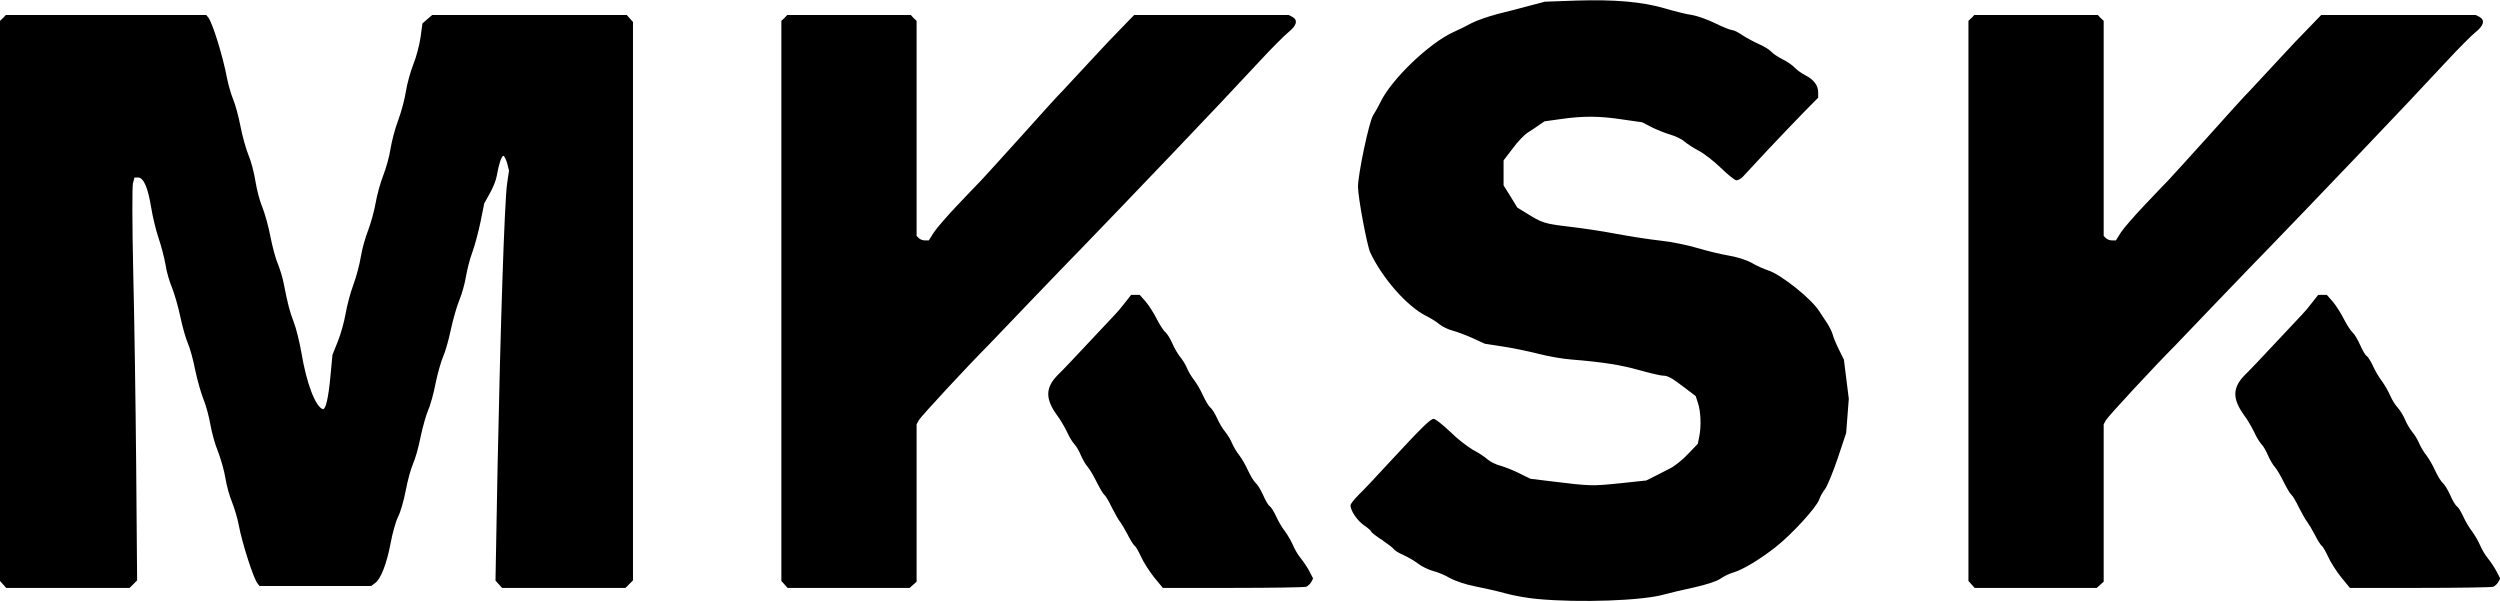
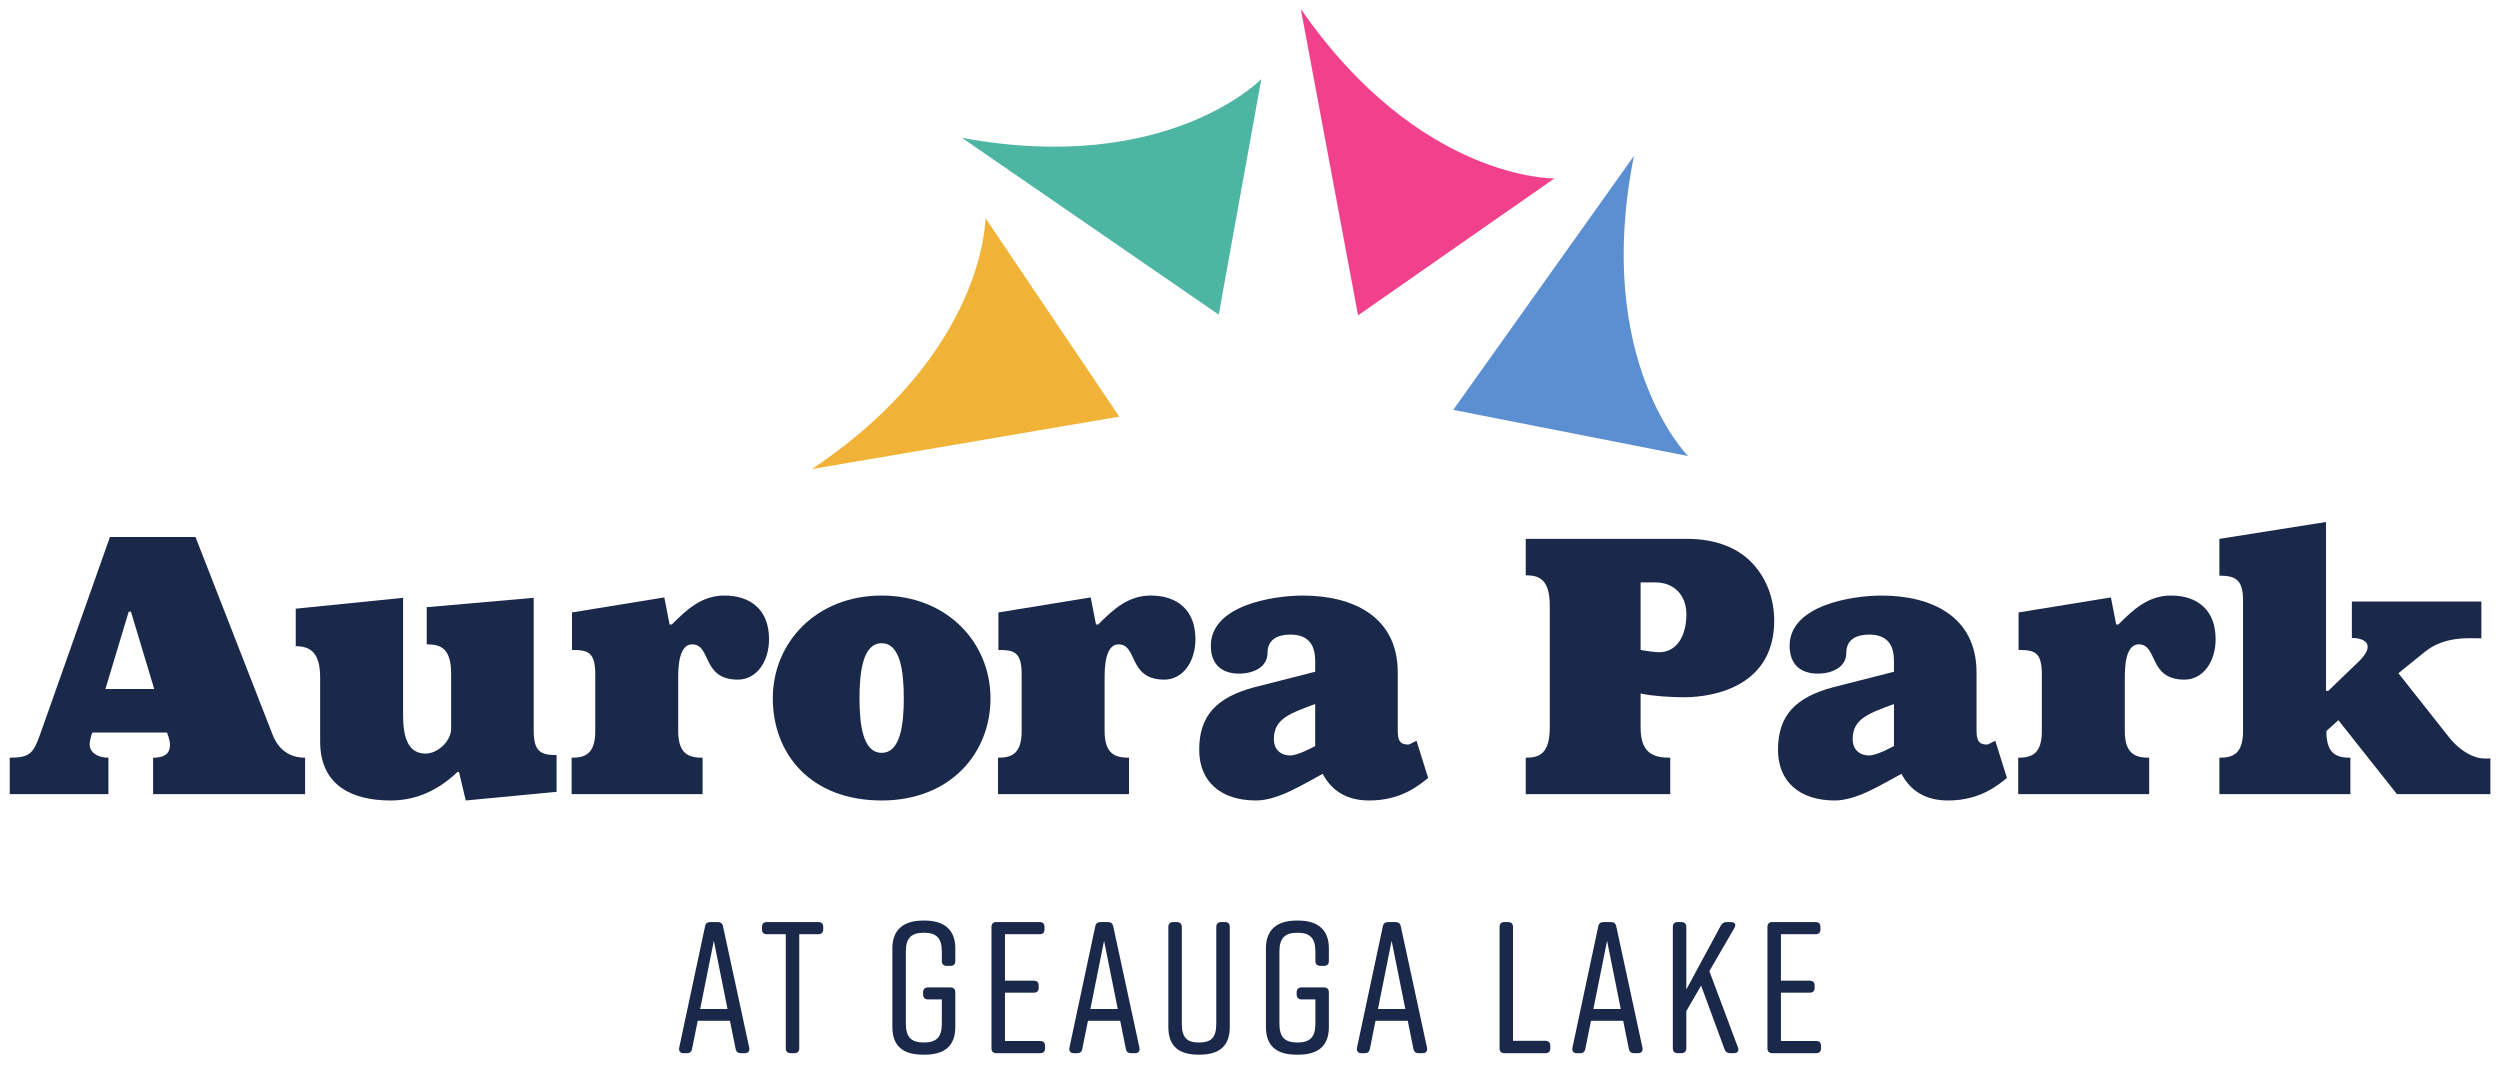
- <svg xmlns="http://www.w3.org/2000/svg" viewBox="0 0 1331 320" role="img" aria-label="MKSK">
-   <path fill="#000000" d="M818.5 318.9 C813.5 318.5 805.9 317.1 801.5 315.9 C797.1 314.7 789.7 313.0 785.0 312.1 C780.3 311.2 774.5 309.2 772.0 307.8 C769.5 306.3 765.5 304.6 763.0 304.0 C760.5 303.3 756.9 301.6 755.0 300.1 C753.1 298.6 749.6 296.6 747.2 295.5 C744.8 294.5 742.6 293.1 742.2 292.5 C741.8 291.8 738.9 289.6 735.8 287.5 C732.6 285.4 730.0 283.4 730.0 283.0 C730.0 282.6 728.2 281.0 726.1 279.6 C722.5 277.0 719.0 271.9 719.0 269.0 C719.0 268.4 720.9 265.9 723.2 263.6 C725.6 261.3 732.7 253.8 739.0 246.9 C756.7 227.8 761.5 223.0 763.3 223.0 C764.2 223.0 768.1 226.1 772.0 229.8 C775.8 233.6 781.4 237.9 784.2 239.5 C787.1 241.0 790.6 243.3 792.0 244.6 C793.4 245.8 796.5 247.4 799.0 248.0 C801.4 248.7 806.0 250.5 809.1 252.1 L814.8 254.9L827.1 256.4 C846.7 258.8 847.7 258.8 862.5 257.3 L876.5 255.8L880.5 253.8 C882.7 252.7 886.5 250.7 889.1 249.4 C891.6 248.2 895.9 244.7 898.7 241.7 L903.9 236.3L904.7 232.4 C905.8 227.0 905.5 219.0 904.0 214.6 L902.8 210.9L897.3 206.7 C890.1 201.2 888.0 200.0 885.4 200.0 C884.2 200.0 878.6 198.7 872.9 197.1 C862.9 194.3 853.7 192.8 836.5 191.4 C832.1 191.1 824.3 189.7 819.2 188.4 C814.1 187.1 805.6 185.3 800.2 184.5 L790.5 183.0L784.0 180.0 C780.4 178.4 775.6 176.6 773.3 176.0 C771.0 175.4 767.8 173.9 766.3 172.6 C764.8 171.3 761.5 169.3 759.1 168.1 C748.9 162.9 735.9 148.0 729.5 134.4 C727.8 130.6 723.0 105.2 723.0 99.4 C723.0 92.7 728.9 64.8 731.0 61.5 C732.1 59.8 733.8 56.7 734.9 54.5 C740.6 42.4 761.0 22.8 774.0 17.0 C776.5 15.9 780.8 13.8 783.5 12.3 C786.2 10.9 792.5 8.7 797.5 7.4 C802.5 6.2 810.1 4.2 814.5 3.0 L822.5 0.9L839.5 0.3 C859.7 -0.3 874.2 0.9 886.5 4.5 C891.5 6.0 897.9 7.6 900.9 8.0 C903.8 8.5 909.4 10.5 913.4 12.5 C917.3 14.4 921.2 16.0 922.1 16.0 C923.0 16.0 925.5 17.2 927.6 18.7 C929.7 20.1 933.8 22.3 936.5 23.5 C939.3 24.8 942.2 26.5 943.0 27.5 C943.7 28.4 946.4 30.2 948.9 31.5 C951.4 32.7 954.4 34.8 955.5 36.0 C956.6 37.2 959.2 39.1 961.2 40.1 C965.7 42.4 968.0 45.5 968.0 49.2 L968.0 52.0L960.2 59.9 C956.0 64.2 947.3 73.3 941.0 80.0 C934.7 86.8 928.7 93.2 927.8 94.2 C926.8 95.2 925.3 96.0 924.5 96.0 C923.6 96.0 919.9 93.0 916.2 89.4 C912.5 85.8 907.2 81.7 904.5 80.3 C901.8 78.9 898.4 76.7 897.0 75.5 C895.6 74.2 892.2 72.5 889.4 71.7 C886.6 70.9 882.1 69.1 879.3 67.7 L874.3 65.1L863.8 63.6 C851.4 61.7 842.7 61.7 830.9 63.4 L822.3 64.6L819.5 66.5 C818.0 67.6 815.3 69.4 813.5 70.5 C811.7 71.6 808.0 75.4 805.4 79.0 L800.5 85.4L800.5 92.1 L800.5 98.7L804.2 104.6 L807.8 110.5L812.2 113.2 C820.9 118.7 822.3 119.1 834.8 120.6 C841.8 121.4 853.4 123.1 860.5 124.5 C867.6 125.8 878.2 127.5 884.0 128.1 C889.8 128.7 898.5 130.5 903.5 132.0 C908.5 133.5 915.9 135.3 920.0 136.0 C924.4 136.7 929.6 138.3 932.5 139.9 C935.2 141.5 939.3 143.3 941.5 144.0 C948.3 146.2 964.4 159.1 968.5 165.6 C969.6 167.3 971.5 170.2 972.8 172.1 C974.0 174.0 975.3 176.6 975.7 178.0 C976.0 179.4 977.5 183.0 979.0 186.0 L981.7 191.5L983.0 201.9 L984.3 212.3L983.6 221.4 L982.9 230.5L978.4 244.0 C975.9 251.4 972.8 258.9 971.6 260.5 C970.3 262.1 969.0 264.5 968.6 265.8 C967.3 269.9 954.1 284.4 945.3 291.3 C937.3 297.6 928.2 303.1 923.4 304.6 C920.9 305.3 917.5 306.9 915.8 308.2 C913.9 309.5 908.3 311.3 902.1 312.7 C896.3 313.9 889.0 315.7 886.0 316.5 C874.5 319.8 840.9 321.0 818.5 318.9 Z M1.7 311.2 L0.0 309.3L-0.0 160.2 L-0.0 11.1L1.6 9.6 L3.1 8.0L56.4 8.0 L109.8 8.0L110.9 9.3 C113.1 12.1 118.7 29.9 120.9 41.8 C121.6 45.2 123.0 50.2 124.1 52.8 C125.2 55.4 127.0 61.8 128.0 67.1 C129.0 72.4 131.0 79.4 132.3 82.6 C133.7 85.8 135.3 92.1 136.0 96.5 C136.7 100.9 138.3 107.2 139.7 110.4 C141.0 113.6 143.0 120.7 144.0 126.1 C145.1 131.6 146.8 138.0 147.9 140.4 C148.9 142.9 150.4 147.5 151.0 150.7 C153.4 162.8 154.2 165.7 156.4 171.5 C157.7 174.8 159.5 182.2 160.5 187.9 C163.1 203.7 167.9 216.5 171.8 217.8 C173.4 218.3 174.9 211.9 176.0 199.5 L177.0 188.9L179.9 181.7 C181.5 177.7 183.3 171.1 184.0 167.0 C184.7 162.9 186.5 156.0 188.1 151.7 C189.7 147.4 191.5 140.6 192.1 136.7 C192.7 132.8 194.5 126.4 196.0 122.6 C197.5 118.7 199.3 112.1 200.0 108.0 C200.7 103.9 202.5 97.3 204.0 93.5 C205.5 89.7 207.3 83.3 207.9 79.3 C208.5 75.4 210.3 68.5 212.0 64.0 C213.7 59.5 215.5 52.6 216.1 48.7 C216.7 44.7 218.5 38.3 220.0 34.4 C221.6 30.5 223.3 24.0 223.9 19.9 L224.9 12.5L227.5 10.2 L230.1 8.0L281.9 8.0 L333.7 8.0L335.3 9.8 L337.0 11.7L337.0 160.3 L337.0 309.0L335.0 311.0 L333.0 313.0L300.2 313.0 L267.3 313.0L265.5 311.0 L263.8 309.1L264.9 248.8 C266.4 175.0 268.6 106.8 270.0 97.6 L271.0 90.8L270.0 86.9 C269.4 84.8 268.5 83.0 268.0 83.0 C267.0 83.0 265.5 87.6 264.5 93.5 C264.2 95.7 262.5 99.9 260.8 102.9 L257.8 108.3L255.9 117.8 C254.8 123.1 252.9 130.4 251.5 134.2 C250.1 137.9 248.6 144.0 248.0 147.6 C247.4 151.3 245.8 156.9 244.4 160.2 C243.1 163.4 241.1 170.4 240.0 175.6 C238.9 180.9 237.1 187.3 235.9 189.9 C234.8 192.4 233.0 198.8 231.9 204.1 C230.9 209.4 229.1 215.9 227.9 218.5 C226.8 221.1 225.0 227.5 223.9 232.7 C222.9 237.9 221.1 244.3 219.9 246.9 C218.8 249.4 217.0 255.8 216.0 261.2 C215.0 266.5 213.2 272.7 212.0 275.0 C210.8 277.3 209.0 283.6 208.0 289.0 C205.9 300.2 202.7 308.4 199.6 310.5 L197.6 312.0L167.9 312.0 L138.2 312.0L137.1 310.6 C135.0 308.1 128.9 289.2 127.1 279.5 C126.5 276.2 124.9 270.8 123.6 267.5 C122.2 264.2 120.6 258.4 120.0 254.5 C119.4 250.7 117.6 244.4 116.1 240.5 C114.5 236.7 112.7 230.1 112.0 226.0 C111.3 221.9 109.7 215.8 108.3 212.5 C107.0 209.2 105.0 202.2 103.9 196.9 C102.9 191.6 101.1 185.2 100.0 182.7 C98.9 180.2 97.1 173.9 96.0 168.6 C94.9 163.4 92.9 156.4 91.6 153.2 C90.2 149.9 88.6 144.4 88.1 140.8 C87.5 137.3 85.9 131.1 84.5 127.0 C83.1 122.9 81.2 115.2 80.4 110.0 C78.7 99.7 76.4 94.5 73.5 94.5 L71.6 94.5L70.8 97.5 C70.3 99.2 70.4 119.8 70.9 143.5 C71.5 167.2 72.2 214.1 72.5 247.8 L73.0 309.0L71.0 311.0 L69.0 313.0L36.2 313.0 L3.3 313.0L1.7 311.2 Z M417.7 311.2 L416.0 309.3L416.0 160.2 L416.0 11.1L417.6 9.6 L419.1 8.0L452.0 8.0 L484.9 8.0L486.4 9.6 L488.0 11.1L488.0 68.4 L488.0 125.6L489.2 126.8 C489.9 127.5 491.3 128.0 492.5 128.0 L494.5 128.0L497.2 123.7 C498.7 121.4 504.3 115.0 509.5 109.5 C514.7 104.0 520.5 97.9 522.4 96.0 C524.2 94.1 534.0 83.3 544.2 72.0 C554.3 60.7 563.9 50.1 565.6 48.5 C567.2 46.8 573.7 39.8 580.0 33.0 C586.3 26.1 594.3 17.7 597.7 14.3 L603.8 8.0L645.0 8.0 L686.1 8.0L688.1 9.0 C691.1 10.7 690.4 13.6 686.0 17.1 C683.8 18.9 677.0 25.7 670.8 32.4 C660.6 43.4 641.4 63.8 623.5 82.5 C605.2 101.7 582.8 125.0 576.0 132.0 C571.9 136.2 559.5 149.0 548.5 160.5 C537.5 172.0 527.4 182.6 526.0 184.0 C515.5 194.5 490.1 221.9 489.2 223.7 L488.0 225.9L488.0 267.8 L488.0 309.7L486.2 311.3 L484.3 313.0L451.8 313.0 L419.3 313.0L417.7 311.2 Z M614.4 307.3 C611.9 304.1 608.7 299.2 607.5 296.4 C606.2 293.6 604.7 290.9 604.1 290.6 C603.5 290.2 601.8 287.5 600.4 284.7 C598.9 281.8 597.1 278.8 596.4 277.9 C595.6 277.0 593.7 273.6 592.0 270.3 C590.4 266.9 588.6 263.9 588.0 263.5 C587.4 263.1 585.6 260.1 583.9 256.7 C582.3 253.4 580.1 249.7 579.1 248.6 C578.0 247.4 576.5 244.7 575.5 242.5 C574.6 240.3 573.1 237.6 572.0 236.5 C571.0 235.4 569.2 232.5 568.1 230.0 C566.9 227.5 564.5 223.3 562.5 220.7 C556.4 212.1 556.6 206.2 563.3 199.5 C565.6 197.3 572.9 189.6 579.5 182.5 C586.1 175.4 592.4 168.7 593.5 167.6 C594.7 166.4 597.1 163.6 598.9 161.2 L602.2 157.0L604.5 157.0 L606.8 157.0L609.9 160.5 C611.6 162.5 614.3 166.7 615.9 169.9 C617.5 173.0 619.6 176.3 620.6 177.0 C621.5 177.8 623.1 180.4 624.2 182.9 C625.2 185.3 627.1 188.5 628.3 190.0 C629.6 191.5 631.3 194.3 632.0 196.1 C632.8 198.0 634.5 200.8 635.8 202.4 C637.1 204.1 639.2 207.7 640.4 210.4 C641.7 213.2 643.4 216.1 644.3 216.9 C645.3 217.6 646.9 220.3 648.0 222.7 C649.1 225.2 651.0 228.4 652.3 229.9 C653.6 231.5 655.3 234.3 656.0 236.1 C656.8 238.0 658.5 240.8 659.8 242.4 C661.1 244.1 663.2 247.7 664.4 250.4 C665.7 253.2 667.5 256.2 668.4 257.0 C669.4 257.8 671.2 260.7 672.5 263.6 C673.7 266.4 675.3 269.1 676.0 269.5 C676.7 269.9 678.2 272.3 679.4 274.9 C680.5 277.4 682.7 281.1 684.2 283.0 C685.6 284.9 687.5 288.2 688.4 290.3 C689.3 292.5 691.1 295.5 692.5 297.2 C693.9 298.9 696.0 302.0 697.1 304.1 L699.1 308.0L698.1 309.9 C697.5 310.9 696.3 312.0 695.4 312.4 C694.6 312.7 677.0 313.0 656.5 313.0 L619.1 313.0L614.4 307.3 Z M1049.7 311.2 L1048.0 309.3L1048.0 160.2 L1048.0 11.1L1049.6 9.6 L1051.1 8.0L1084.0 8.0 L1116.9 8.0L1118.4 9.6 L1120.0 11.1L1120.0 68.4 L1120.0 125.6L1121.2 126.8 C1121.9 127.5 1123.3 128.0 1124.5 128.0 L1126.5 128.0L1129.2 123.7 C1130.7 121.4 1136.3 115.0 1141.5 109.5 C1146.7 104.0 1152.5 97.9 1154.4 96.0 C1156.2 94.1 1166.0 83.3 1176.2 72.0 C1186.3 60.7 1195.9 50.1 1197.6 48.5 C1199.2 46.8 1205.7 39.8 1212.0 33.0 C1218.3 26.1 1226.3 17.7 1229.7 14.3 L1235.8 8.0L1277.0 8.0 L1318.1 8.0L1320.1 9.0 C1323.1 10.7 1322.4 13.6 1318.0 17.1 C1315.8 18.9 1309.0 25.7 1302.8 32.4 C1292.6 43.4 1273.4 63.8 1255.5 82.5 C1237.2 101.7 1214.8 125.0 1208.0 132.0 C1203.9 136.2 1191.5 149.0 1180.5 160.5 C1169.5 172.0 1159.4 182.6 1158.0 184.0 C1147.5 194.5 1122.1 221.9 1121.2 223.7 L1120.0 225.9L1120.0 267.8 L1120.0 309.7L1118.2 311.3 L1116.3 313.0L1083.8 313.0 L1051.3 313.0L1049.7 311.2 Z M1246.4 307.3 C1243.9 304.1 1240.7 299.2 1239.5 296.4 C1238.2 293.6 1236.7 290.9 1236.1 290.6 C1235.5 290.2 1233.8 287.5 1232.4 284.7 C1230.9 281.8 1229.1 278.8 1228.4 277.9 C1227.6 277.0 1225.7 273.6 1224.0 270.3 C1222.4 266.9 1220.6 263.9 1220.0 263.5 C1219.4 263.1 1217.6 260.1 1215.9 256.7 C1214.3 253.4 1212.1 249.7 1211.1 248.6 C1210.0 247.4 1208.5 244.7 1207.5 242.5 C1206.6 240.3 1205.1 237.6 1204.0 236.5 C1203.0 235.4 1201.2 232.5 1200.1 230.0 C1198.9 227.5 1196.5 223.3 1194.5 220.7 C1188.4 212.1 1188.6 206.2 1195.3 199.5 C1197.6 197.3 1204.9 189.6 1211.5 182.5 C1218.1 175.4 1224.4 168.7 1225.5 167.6 C1226.7 166.4 1229.1 163.6 1230.9 161.2 L1234.2 157.0L1236.5 157.0 L1238.8 157.0L1241.9 160.5 C1243.6 162.5 1246.3 166.7 1247.9 169.9 C1249.5 173.0 1251.6 176.2 1252.5 177.0 C1253.5 177.8 1255.2 180.7 1256.5 183.6 C1257.7 186.4 1259.3 189.1 1260.0 189.5 C1260.7 189.9 1262.2 192.3 1263.4 194.9 C1264.5 197.4 1266.7 201.1 1268.2 203.0 C1269.6 204.9 1271.5 208.3 1272.5 210.5 C1273.4 212.7 1275.2 215.6 1276.5 217.0 C1277.8 218.4 1279.5 221.2 1280.4 223.3 C1281.3 225.5 1283.0 228.4 1284.3 230.0 C1285.6 231.5 1287.3 234.3 1288.0 236.1 C1288.8 238.0 1290.5 240.8 1291.8 242.4 C1293.1 244.1 1295.2 247.7 1296.4 250.4 C1297.7 253.2 1299.5 256.2 1300.4 257.0 C1301.4 257.8 1303.2 260.7 1304.5 263.6 C1305.7 266.4 1307.3 269.1 1308.0 269.5 C1308.7 269.9 1310.2 272.3 1311.4 274.9 C1312.5 277.4 1314.7 281.1 1316.2 283.0 C1317.6 284.9 1319.5 288.2 1320.4 290.3 C1321.3 292.5 1323.1 295.5 1324.5 297.2 C1325.9 298.9 1328.0 302.0 1329.1 304.1 L1331.1 308.0L1330.1 309.9 C1329.5 310.9 1328.3 312.0 1327.4 312.4 C1326.6 312.7 1309.0 313.0 1288.5 313.0 L1251.1 313.0L1246.4 307.3 Z" />
+ <svg xmlns="http://www.w3.org/2000/svg" viewBox="598.50 236.80 483.00 205.60" role="img" aria-label="Aurora Park at Geauga Lake">
+   <path fill-rule="nonzero" fill="rgb(10.312%, 15.889%, 29.196%)" fill-opacity="1" d="M 623.801 354.98 L 623.363 354.98 L 618.867 369.918 L 628.297 369.918 Z M 628.078 390.223 L 628.078 383.188 C 629.891 383.188 631.34 382.68 631.34 380.723 C 631.34 379.707 630.762 378.328 630.762 378.328 L 616.332 378.328 C 616.332 378.328 615.824 379.633 615.824 380.648 C 615.824 382.098 617.273 383.188 619.449 383.188 L 619.449 390.223 L 600.379 390.223 L 600.379 383.188 C 604.293 383.188 604.945 382.316 606.25 378.691 L 619.738 340.551 L 636.273 340.551 L 651.062 378.473 C 651.574 379.852 653.023 383.188 657.445 383.188 L 657.445 390.223 Z M 628.078 390.223 " />
+   <path fill-rule="nonzero" fill="rgb(10.312%, 15.889%, 29.196%)" fill-opacity="1" d="M 688.484 391.453 L 687.18 385.941 L 686.891 385.941 C 682.465 390.148 678.043 391.453 673.91 391.453 C 666.949 391.453 660.352 388.844 660.352 380.07 L 660.352 367.668 C 660.352 362.664 658.246 361.652 655.637 361.652 L 655.637 354.398 L 676.375 352.297 L 676.375 374.992 C 676.375 379.488 677.461 382.391 680.727 382.391 C 683.117 382.391 685.656 379.922 685.656 377.605 L 685.656 366.945 C 685.656 361.941 683.555 361.289 680.945 361.289 L 680.945 354.109 L 701.609 352.297 L 701.609 377.965 C 701.609 382.027 702.988 382.68 706.031 382.68 L 706.031 389.785 Z M 688.484 391.453 " />
+   <path fill-rule="nonzero" fill="rgb(10.312%, 15.889%, 29.196%)" fill-opacity="1" d="M 708.938 390.223 L 708.938 383.188 C 711.473 383.188 713.504 382.535 713.504 378.039 L 713.504 367.09 C 713.504 362.738 712.055 362.375 709.008 362.375 L 709.008 355.125 L 726.848 352.223 L 727.863 357.445 L 728.297 357.445 C 731.125 354.617 734.027 351.859 738.449 351.859 C 743.523 351.859 747.078 354.617 747.078 360.273 C 747.078 364.695 744.613 368.105 741.059 368.105 C 734.027 368.105 735.984 361.289 732.211 361.289 C 730.543 361.289 729.531 363.246 729.531 367.453 L 729.531 378.039 C 729.531 382.535 731.633 383.188 734.242 383.188 L 734.242 390.223 Z M 708.938 390.223 " />
+   <path fill-rule="nonzero" fill="rgb(10.312%, 15.889%, 29.196%)" fill-opacity="1" d="M 773.113 371.73 C 773.113 366.582 772.461 361.07 768.836 361.07 C 765.207 361.07 764.555 366.582 764.555 371.73 C 764.555 376.805 765.207 382.246 768.836 382.246 C 772.461 382.246 773.113 376.805 773.113 371.73 M 768.836 391.453 C 755.055 391.453 747.805 382.391 747.805 371.73 C 747.805 360.852 756.289 351.859 768.836 351.859 C 781.379 351.859 789.863 360.852 789.863 371.73 C 789.863 382.391 782.031 391.453 768.836 391.453 " />
+   <path fill-rule="nonzero" fill="rgb(10.312%, 15.889%, 29.196%)" fill-opacity="1" d="M 791.316 390.223 L 791.316 383.188 C 793.855 383.188 795.883 382.535 795.883 378.039 L 795.883 367.09 C 795.883 362.738 794.434 362.375 791.391 362.375 L 791.391 355.125 L 809.227 352.223 L 810.242 357.445 L 810.676 357.445 C 813.504 354.617 816.406 351.859 820.828 351.859 C 825.906 351.859 829.457 354.617 829.457 360.273 C 829.457 364.695 826.992 368.105 823.441 368.105 C 816.406 368.105 818.363 361.289 814.594 361.289 C 812.926 361.289 811.91 363.246 811.91 367.453 L 811.91 378.039 C 811.91 382.535 814.012 383.188 816.625 383.188 L 816.625 390.223 Z M 791.316 390.223 " />
+   <path fill-rule="nonzero" fill="rgb(10.312%, 15.889%, 29.196%)" fill-opacity="1" d="M 852.594 372.816 C 847.953 374.559 844.613 375.574 844.613 379.562 C 844.613 382.098 846.5 382.754 847.734 382.754 C 849.258 382.754 851.867 381.301 852.594 380.938 Z M 874.418 387.102 C 872.75 388.41 869.344 391.453 863.035 391.453 C 858.828 391.453 855.855 389.715 854.043 386.305 C 850.344 388.262 845.484 391.453 841.137 391.453 C 834.391 391.453 830.184 387.828 830.184 381.664 C 830.184 375.066 833.52 371.512 840.918 369.555 L 852.594 366.582 L 852.594 364.477 C 852.594 361.941 851.723 359.402 847.805 359.402 C 845.34 359.402 843.383 360.344 843.383 362.957 C 843.383 365.711 840.629 366.945 837.871 366.945 C 834.754 366.945 832.434 365.348 832.434 361.578 C 832.434 353.676 844.613 351.863 850.199 351.863 C 859.699 351.863 868.547 355.777 868.547 366.727 L 868.547 377.895 C 868.547 379.781 868.906 380.648 870.574 380.648 C 870.863 380.648 871.59 380.141 872.172 379.926 Z M 874.418 387.102 " />
+   <path fill-rule="nonzero" fill="rgb(10.312%, 15.889%, 29.196%)" fill-opacity="1" d="M 915.465 349.324 L 915.465 362.375 C 916.77 362.594 918.219 362.812 919.016 362.812 C 922.57 362.812 924.312 359.477 924.312 355.488 C 924.312 351.715 921.844 349.324 918.363 349.324 Z M 893.273 390.223 L 893.273 383.188 C 895.957 383.188 897.914 382.391 897.914 377.312 L 897.914 353.82 C 897.914 348.742 895.887 347.945 893.273 347.945 L 893.273 340.91 L 924.457 340.91 C 929.895 340.91 933.953 342.582 936.637 345.191 C 939.609 348.09 941.277 352.223 941.277 356.719 C 941.277 369.191 929.969 371.512 923.805 371.512 C 921.41 371.512 917.785 371.297 915.465 370.789 L 915.465 377.387 C 915.465 382.391 918 383.188 921.191 383.188 L 921.191 390.223 Z M 893.273 390.223 " />
+   <path fill-rule="nonzero" fill="rgb(10.312%, 15.889%, 29.196%)" fill-opacity="1" d="M 964.414 372.816 C 959.773 374.559 956.438 375.574 956.438 379.562 C 956.438 382.098 958.324 382.754 959.555 382.754 C 961.078 382.754 963.688 381.301 964.414 380.938 Z M 986.242 387.102 C 984.574 388.41 981.164 391.453 974.855 391.453 C 970.648 391.453 967.676 389.715 965.863 386.305 C 962.164 388.262 957.309 391.453 952.957 391.453 C 946.211 391.453 942.008 387.828 942.008 381.664 C 942.008 375.066 945.344 371.512 952.738 369.555 L 964.414 366.582 L 964.414 364.477 C 964.414 361.941 963.543 359.402 959.629 359.402 C 957.164 359.402 955.203 360.344 955.203 362.957 C 955.203 365.711 952.449 366.945 949.691 366.945 C 946.574 366.945 944.254 365.348 944.254 361.578 C 944.254 353.676 956.438 351.863 962.02 351.863 C 971.52 351.863 980.367 355.777 980.367 366.727 L 980.367 377.895 C 980.367 379.781 980.73 380.648 982.395 380.648 C 982.688 380.648 983.414 380.141 983.992 379.926 Z M 986.242 387.102 " />
+   <path fill-rule="nonzero" fill="rgb(10.312%, 15.889%, 29.196%)" fill-opacity="1" d="M 988.418 390.223 L 988.418 383.188 C 990.953 383.188 992.984 382.535 992.984 378.039 L 992.984 367.09 C 992.984 362.738 991.535 362.375 988.488 362.375 L 988.488 355.125 L 1006.328 352.223 L 1007.344 357.445 L 1007.777 357.445 C 1010.605 354.617 1013.508 351.859 1017.93 351.859 C 1023.004 351.859 1026.559 354.617 1026.559 360.273 C 1026.559 364.695 1024.094 368.105 1020.539 368.105 C 1013.508 368.105 1015.465 361.289 1011.695 361.289 C 1010.027 361.289 1009.012 363.246 1009.012 367.453 L 1009.012 378.039 C 1009.012 382.535 1011.113 383.188 1013.723 383.188 L 1013.723 390.223 Z M 988.418 390.223 " />
+   <path fill-rule="nonzero" fill="rgb(10.312%, 15.889%, 29.196%)" fill-opacity="1" d="M 1061.586 390.223 L 1050.273 375.938 L 1047.953 378.039 C 1047.953 382.535 1049.984 383.188 1052.594 383.188 L 1052.594 390.223 L 1027.285 390.223 L 1027.285 383.188 C 1029.824 383.188 1031.855 382.535 1031.855 378.039 L 1031.855 352.73 C 1031.855 348.742 1030.332 348.02 1027.285 348.02 L 1027.285 340.91 L 1047.879 337.648 L 1047.879 370.281 L 1048.316 370.281 L 1054.262 364.551 C 1055.496 363.316 1055.93 362.449 1055.93 361.797 C 1055.93 360.344 1054.043 360.055 1052.883 360.055 L 1052.883 353.02 L 1077.902 353.02 L 1077.902 360.129 C 1075.508 360.129 1070.793 359.621 1066.879 362.812 L 1061.875 366.871 L 1071.738 379.344 C 1073.117 381.086 1074.785 382.242 1076.16 382.824 C 1077.395 383.332 1078.262 383.406 1079.641 383.332 L 1079.641 390.223 Z M 1061.586 390.223 " />
+   <path fill-rule="nonzero" fill="rgb(10.312%, 15.889%, 29.196%)" fill-opacity="1" d="M 739.055 431.734 L 736.414 418.562 L 733.773 431.734 Z M 742.387 440.277 L 741.625 440.277 C 741.082 440.277 740.723 440.023 740.613 439.406 L 739.527 434.016 L 733.301 434.016 L 732.215 439.406 C 732.105 440.023 731.781 440.277 731.203 440.277 L 730.59 440.277 C 729.938 440.277 729.609 439.914 729.719 439.227 L 734.715 415.773 C 734.82 415.195 735.184 414.941 735.762 414.941 L 737.137 414.941 C 737.719 414.941 738.078 415.195 738.188 415.773 L 743.254 439.227 C 743.363 439.914 743.035 440.277 742.387 440.277 " />
+   <path fill-rule="nonzero" fill="rgb(10.312%, 15.889%, 29.196%)" fill-opacity="1" d="M 757.551 415.883 L 757.551 416.355 C 757.551 416.969 757.188 417.293 756.609 417.293 L 752.918 417.293 L 752.918 439.332 C 752.918 439.949 752.594 440.273 751.977 440.273 L 751.254 440.273 C 750.676 440.273 750.312 439.949 750.312 439.332 L 750.312 417.293 L 746.66 417.293 C 746.043 417.293 745.719 416.969 745.719 416.355 L 745.719 415.883 C 745.719 415.27 746.043 414.941 746.66 414.941 L 756.609 414.941 C 757.188 414.941 757.551 415.27 757.551 415.883 " />
+   <path fill-rule="nonzero" fill="rgb(10.312%, 15.889%, 29.196%)" fill-opacity="1" d="M 783.066 428.512 L 783.066 435.211 C 783.066 438.898 780.969 440.566 777.133 440.566 L 776.844 440.566 C 773.008 440.566 770.906 438.938 770.906 435.211 L 770.906 420.008 C 770.906 416.461 773.008 414.652 776.844 414.652 L 777.133 414.652 C 780.969 414.652 783.066 416.461 783.066 420.008 L 783.066 422.469 C 783.066 423.086 782.742 423.41 782.125 423.41 L 781.438 423.41 C 780.824 423.41 780.461 423.086 780.461 422.469 L 780.461 420.66 C 780.461 418.02 779.414 417.004 776.988 417.004 C 774.562 417.004 773.512 418.02 773.512 420.66 L 773.512 434.559 C 773.512 437.199 774.562 438.211 776.988 438.211 C 779.414 438.211 780.461 437.199 780.461 434.559 L 780.461 429.887 L 777.785 429.887 C 777.168 429.887 776.844 429.527 776.844 428.91 L 776.844 428.512 C 776.844 427.934 777.168 427.57 777.785 427.57 L 782.125 427.57 C 782.742 427.57 783.066 427.934 783.066 428.512 " />
+   <path fill-rule="nonzero" fill="rgb(10.312%, 15.889%, 29.196%)" fill-opacity="1" d="M 799.465 440.273 L 790.996 440.273 C 790.379 440.273 790.055 439.949 790.055 439.336 L 790.055 415.883 C 790.055 415.266 790.379 414.941 790.996 414.941 L 799.355 414.941 C 799.969 414.941 800.297 415.266 800.297 415.883 L 800.297 416.352 C 800.297 416.969 799.969 417.293 799.355 417.293 L 792.66 417.293 L 792.66 426.27 L 798.234 426.27 C 798.848 426.27 799.176 426.594 799.176 427.211 L 799.176 427.645 C 799.176 428.262 798.848 428.586 798.234 428.586 L 792.66 428.586 L 792.66 437.922 L 799.465 437.922 C 800.078 437.922 800.406 438.25 800.406 438.863 L 800.406 439.336 C 800.406 439.949 800.078 440.273 799.465 440.273 " />
+   <path fill-rule="nonzero" fill="rgb(10.312%, 15.889%, 29.196%)" fill-opacity="1" d="M 814.449 431.734 L 811.805 418.562 L 809.164 431.734 Z M 817.777 440.277 L 817.016 440.277 C 816.477 440.277 816.113 440.023 816.004 439.406 L 814.918 434.016 L 808.695 434.016 L 807.609 439.406 C 807.5 440.023 807.176 440.277 806.594 440.277 L 805.98 440.277 C 805.328 440.277 805.004 439.914 805.109 439.227 L 810.105 415.773 C 810.215 415.195 810.574 414.941 811.156 414.941 L 812.531 414.941 C 813.109 414.941 813.473 415.195 813.578 415.773 L 818.645 439.227 C 818.754 439.914 818.43 440.277 817.777 440.277 " />
+   <path fill-rule="nonzero" fill="rgb(10.312%, 15.889%, 29.196%)" fill-opacity="1" d="M 836.094 415.883 L 836.094 435.207 C 836.094 438.898 834.066 440.566 830.23 440.566 L 830.082 440.566 C 826.246 440.566 824.223 438.938 824.223 435.207 L 824.223 415.883 C 824.223 415.27 824.547 414.941 825.164 414.941 L 825.852 414.941 C 826.465 414.941 826.828 415.27 826.828 415.883 L 826.828 434.559 C 826.828 437.199 827.73 438.211 830.156 438.211 C 832.582 438.211 833.484 437.199 833.484 434.559 L 833.484 415.883 C 833.484 415.27 833.848 414.941 834.465 414.941 L 835.152 414.941 C 835.766 414.941 836.094 415.27 836.094 415.883 " />
+   <path fill-rule="nonzero" fill="rgb(10.312%, 15.889%, 29.196%)" fill-opacity="1" d="M 855.238 428.512 L 855.238 435.211 C 855.238 438.898 853.141 440.566 849.305 440.566 L 849.012 440.566 C 845.176 440.566 843.078 438.938 843.078 435.211 L 843.078 420.008 C 843.078 416.461 845.176 414.652 849.012 414.652 L 849.305 414.652 C 853.141 414.652 855.238 416.461 855.238 420.008 L 855.238 422.469 C 855.238 423.086 854.914 423.41 854.297 423.41 L 853.609 423.41 C 852.996 423.41 852.633 423.086 852.633 422.469 L 852.633 420.66 C 852.633 418.02 851.582 417.004 849.16 417.004 C 846.734 417.004 845.684 418.02 845.684 420.66 L 845.684 434.559 C 845.684 437.199 846.734 438.211 849.16 438.211 C 851.582 438.211 852.633 437.199 852.633 434.559 L 852.633 429.887 L 849.953 429.887 C 849.34 429.887 849.012 429.527 849.012 428.91 L 849.012 428.512 C 849.012 427.934 849.34 427.57 849.953 427.57 L 854.297 427.57 C 854.914 427.57 855.238 427.934 855.238 428.512 " />
+   <path fill-rule="nonzero" fill="rgb(10.312%, 15.889%, 29.196%)" fill-opacity="1" d="M 870.008 431.734 L 867.363 418.562 L 864.723 431.734 Z M 873.336 440.277 L 872.574 440.277 C 872.035 440.277 871.672 440.023 871.562 439.406 L 870.477 434.016 L 864.254 434.016 L 863.168 439.406 C 863.059 440.023 862.73 440.277 862.152 440.277 L 861.539 440.277 C 860.887 440.277 860.559 439.914 860.668 439.227 L 865.664 415.773 C 865.773 415.195 866.133 414.941 866.715 414.941 L 868.09 414.941 C 868.668 414.941 869.031 415.195 869.137 415.773 L 874.203 439.227 C 874.312 439.914 873.988 440.277 873.336 440.277 " />
+   <path fill-rule="nonzero" fill="rgb(10.312%, 15.889%, 29.196%)" fill-opacity="1" d="M 898.02 438.828 L 898.02 439.336 C 898.02 439.949 897.695 440.277 897.078 440.277 L 889.152 440.277 C 888.539 440.277 888.215 439.949 888.215 439.336 L 888.215 415.883 C 888.215 415.266 888.539 414.941 889.152 414.941 L 889.84 414.941 C 890.457 414.941 890.816 415.266 890.816 415.883 L 890.816 437.887 L 897.078 437.887 C 897.695 437.887 898.02 438.25 898.02 438.828 " />
+   <path fill-rule="nonzero" fill="rgb(10.312%, 15.889%, 29.196%)" fill-opacity="1" d="M 911.629 431.734 L 908.988 418.562 L 906.344 431.734 Z M 914.961 440.277 L 914.199 440.277 C 913.656 440.277 913.293 440.023 913.184 439.406 L 912.102 434.016 L 905.875 434.016 L 904.789 439.406 C 904.68 440.023 904.355 440.277 903.777 440.277 L 903.16 440.277 C 902.508 440.277 902.184 439.914 902.293 439.227 L 907.285 415.773 C 907.395 415.195 907.758 414.941 908.336 414.941 L 909.711 414.941 C 910.289 414.941 910.652 415.195 910.762 415.773 L 915.828 439.227 C 915.938 439.914 915.609 440.277 914.961 440.277 " />
+   <path fill-rule="nonzero" fill="rgb(10.312%, 15.889%, 29.196%)" fill-opacity="1" d="M 933.527 440.273 L 932.766 440.273 C 932.223 440.273 931.863 440.023 931.68 439.516 L 927.156 427.211 L 924.297 432.133 L 924.297 439.336 C 924.297 439.949 923.938 440.273 923.32 440.273 L 922.633 440.273 C 922.02 440.273 921.691 439.949 921.691 439.336 L 921.691 415.883 C 921.691 415.266 922.02 414.941 922.633 414.941 L 923.32 414.941 C 923.938 414.941 924.297 415.266 924.297 415.883 L 924.297 427.969 L 930.957 415.629 C 931.176 415.195 931.574 414.941 932.078 414.941 L 932.949 414.941 C 933.672 414.941 933.961 415.414 933.598 416.062 L 928.75 424.422 L 934.285 439.191 C 934.504 439.805 934.215 440.273 933.527 440.273 " />
+   <path fill-rule="nonzero" fill="rgb(10.312%, 15.889%, 29.196%)" fill-opacity="1" d="M 949.379 440.273 L 940.91 440.273 C 940.297 440.273 939.969 439.949 939.969 439.336 L 939.969 415.883 C 939.969 415.266 940.297 414.941 940.91 414.941 L 949.27 414.941 C 949.887 414.941 950.211 415.266 950.211 415.883 L 950.211 416.352 C 950.211 416.969 949.887 417.293 949.27 417.293 L 942.574 417.293 L 942.574 426.27 L 948.148 426.27 C 948.766 426.27 949.09 426.594 949.09 427.211 L 949.09 427.645 C 949.09 428.262 948.766 428.586 948.148 428.586 L 942.574 428.586 L 942.574 437.922 L 949.379 437.922 C 949.996 437.922 950.32 438.25 950.32 438.863 L 950.32 439.336 C 950.32 439.949 949.996 440.273 949.379 440.273 " />
+   <path fill-rule="nonzero" fill="rgb(94.397%, 25.424%, 54.726%)" fill-opacity="1" d="M 849.812 238.52 L 860.875 297.727 L 898.812 271.27 C 898.812 271.27 872.773 271.727 849.812 238.52 " />
+   <path fill-rule="nonzero" fill="rgb(36.273%, 56.157%, 82.428%)" fill-opacity="1" d="M 914.184 266.91 L 879.266 315.988 L 924.648 324.914 C 924.648 324.914 906.234 306.496 914.184 266.91 " />
+   <path fill-rule="nonzero" fill="rgb(93.974%, 69.876%, 21.477%)" fill-opacity="1" d="M 755.371 327.418 L 814.746 317.293 L 788.891 278.941 C 788.891 278.941 788.938 304.984 755.371 327.418 " />
+   <path fill-rule="nonzero" fill="rgb(29.813%, 71.539%, 63.689%)" fill-opacity="1" d="M 784.352 263.43 L 833.957 297.594 L 842.188 252.078 C 842.188 252.078 824.055 270.773 784.352 263.43 " />
</svg>
